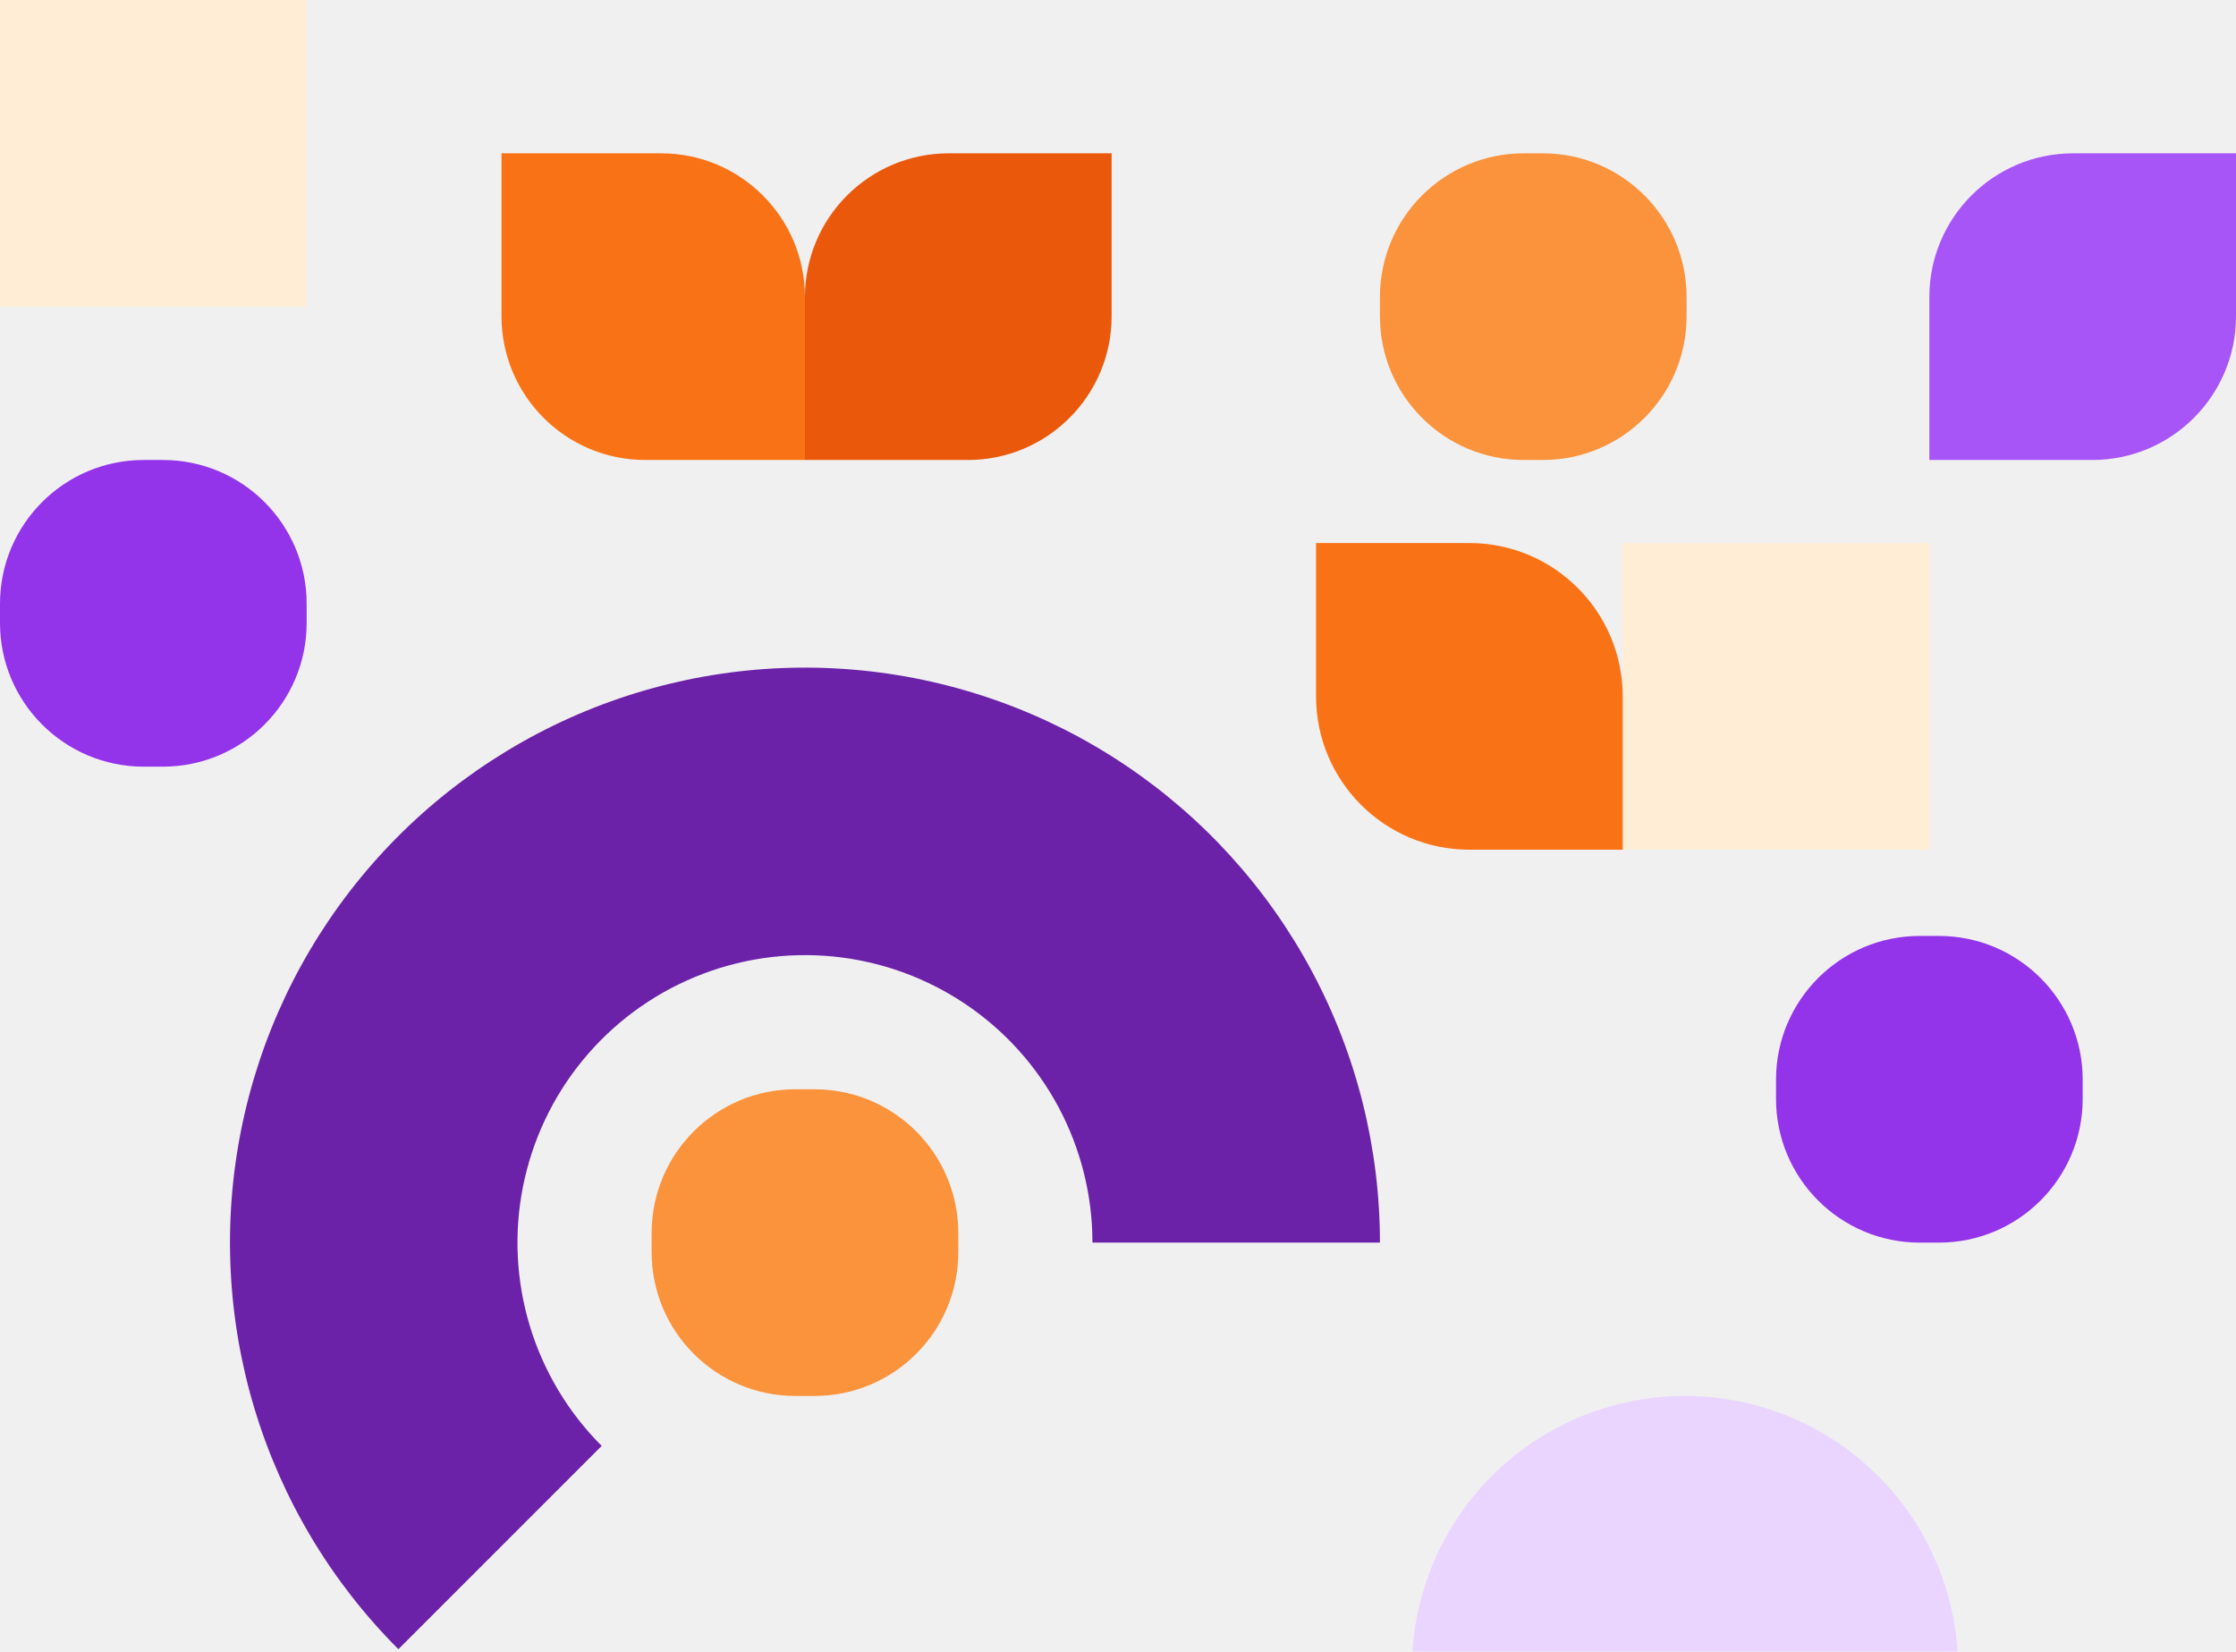
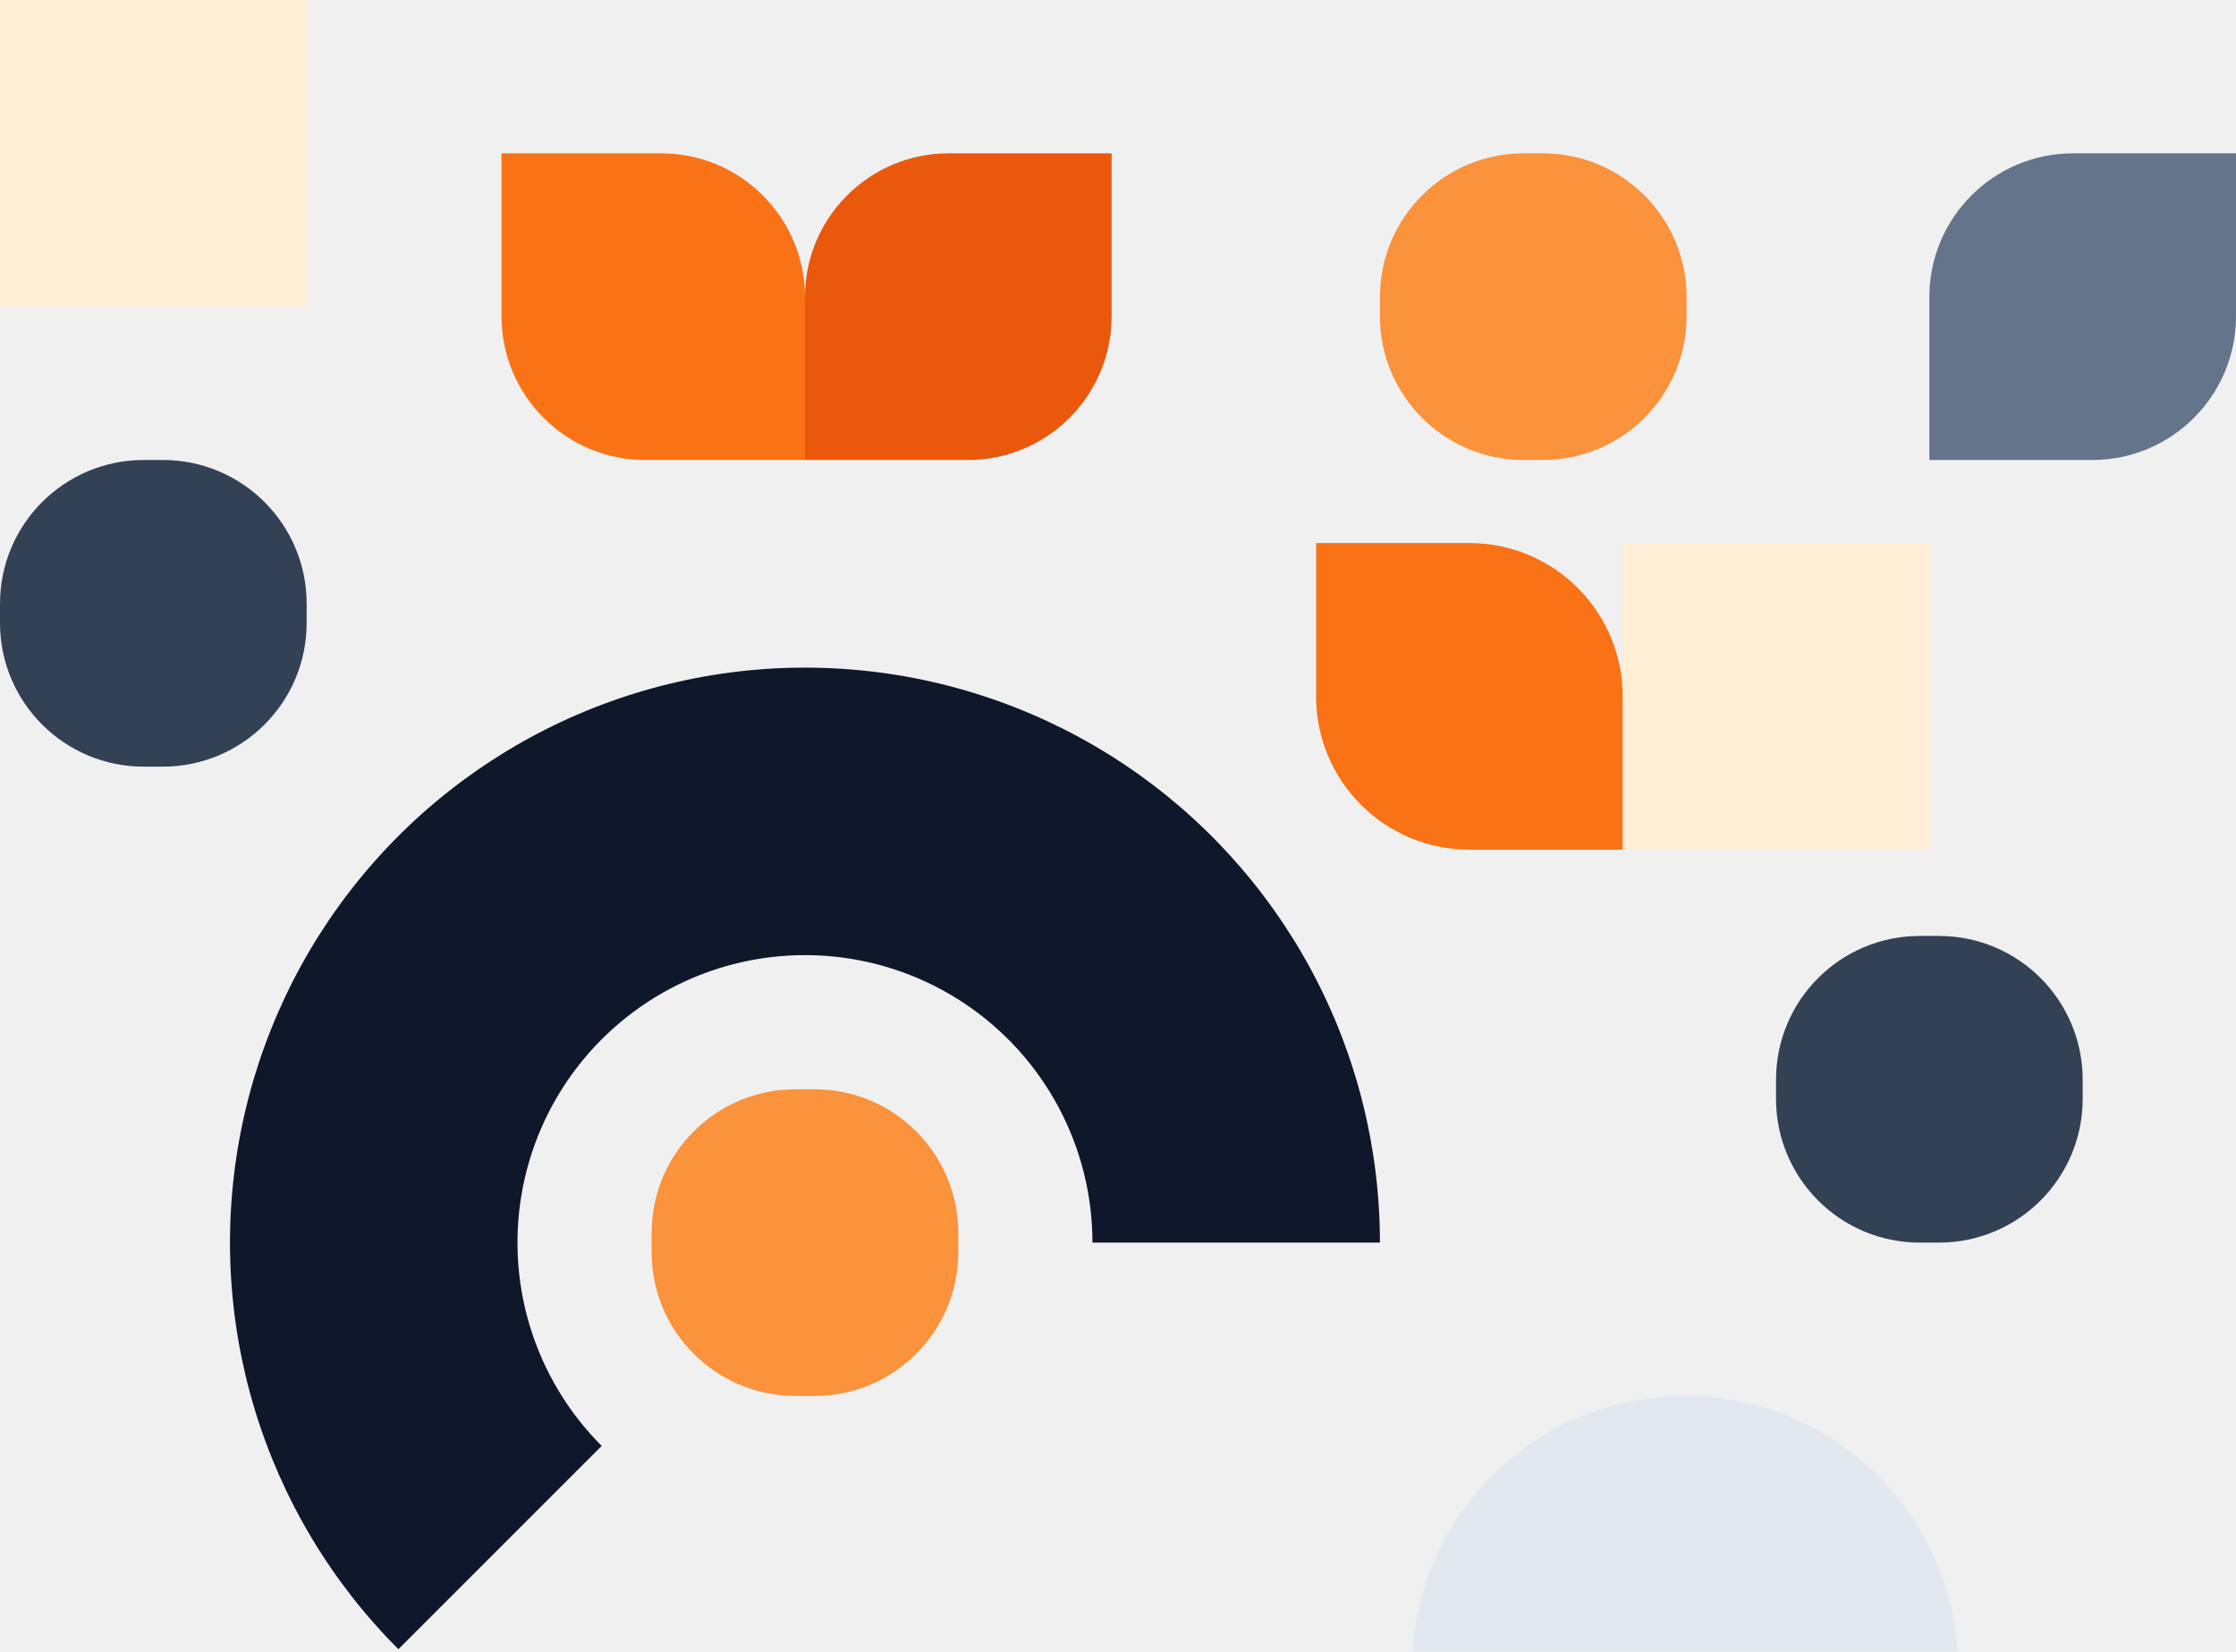
<svg xmlns="http://www.w3.org/2000/svg" width="700" height="517" viewBox="0 0 700 517" fill="none">
  <g clip-path="url(#clip0_132_294)">
    <rect x="508" y="170" width="96" height="96" fill="#FFEDD5" />
    <path d="M412 170H460C486.51 170 508 191.49 508 218V266H460C433.49 266 412 244.51 412 218V170Z" fill="#F97316" />
    <rect width="96" height="96" fill="#FFEDD5" />
-     <rect x="556" y="293" width="96" height="96" rx="45" fill="#9333EA" />
+     <rect x="556" y="293" width="96" height="96" rx="45" fill="#334155" />
    <rect x="432" y="48" width="96" height="96" rx="45" fill="#FB923C" />
    <rect x="204" y="341" width="96" height="96" rx="45" fill="#FB923C" />
-     <rect y="144" width="96" height="96" rx="45" fill="#9333EA" />
+     <rect y="144" width="96" height="96" rx="45" fill="#334155" />
    <path d="M252 93C252 68.147 272.147 48 297 48H348V99C348 123.853 327.853 144 303 144H252V93Z" fill="#EA580C" />
    <path d="M252 93C252 68.147 231.853 48 207 48H157V99C157 123.853 177.147 144 202 144H252V93Z" fill="#F97316" />
-     <path d="M604 93C604 68.147 624.147 48 649 48H700V99C700 123.853 679.853 144 655 144H604V93Z" fill="#A855F7" />
-     <path d="M432 389C432 359.399 424.7 330.254 410.746 304.149C396.792 278.043 376.615 255.781 352.003 239.335C327.39 222.89 299.102 212.768 269.643 209.867C240.184 206.965 210.465 211.374 183.117 222.702C155.769 234.03 131.637 251.927 112.858 274.809C94.079 297.691 81.234 324.851 75.459 353.884C69.684 382.916 71.158 412.925 79.751 441.251C88.344 469.578 103.79 495.348 124.721 516.279L188.36 452.64C177.895 442.174 170.172 429.289 165.875 415.126C161.579 400.962 160.842 385.958 163.729 371.442C166.617 356.926 173.04 343.346 182.429 331.905C191.818 320.464 203.885 311.515 217.558 305.851C231.232 300.187 246.092 297.983 260.822 299.433C275.551 300.884 289.695 305.945 302.001 314.168C314.308 322.391 324.396 333.521 331.373 346.574C338.35 359.627 342 374.199 342 389H432Z" fill="#6B21A8" />
-     <path d="M442 522.5C442 499.824 451.008 478.077 467.042 462.042C483.077 446.008 504.824 437 527.5 437C550.176 437 571.923 446.008 587.958 462.042C603.992 478.077 613 499.824 613 522.5L527.5 522.5L442 522.5Z" fill="#E9D5FF" />
+     <path d="M604 93C604 68.147 624.147 48 649 48H700V99C700 123.853 679.853 144 655 144H604V93Z" fill="#64748b" />
+     <path d="M432 389C432 359.399 424.7 330.254 410.746 304.149C396.792 278.043 376.615 255.781 352.003 239.335C327.39 222.89 299.102 212.768 269.643 209.867C240.184 206.965 210.465 211.374 183.117 222.702C155.769 234.03 131.637 251.927 112.858 274.809C94.079 297.691 81.234 324.851 75.459 353.884C69.684 382.916 71.158 412.925 79.751 441.251C88.344 469.578 103.79 495.348 124.721 516.279L188.36 452.64C177.895 442.174 170.172 429.289 165.875 415.126C161.579 400.962 160.842 385.958 163.729 371.442C166.617 356.926 173.04 343.346 182.429 331.905C191.818 320.464 203.885 311.515 217.558 305.851C231.232 300.187 246.092 297.983 260.822 299.433C275.551 300.884 289.695 305.945 302.001 314.168C314.308 322.391 324.396 333.521 331.373 346.574C338.35 359.627 342 374.199 342 389H432Z" fill="#0f172a" />
+     <path d="M442 522.5C442 499.824 451.008 478.077 467.042 462.042C483.077 446.008 504.824 437 527.5 437C550.176 437 571.923 446.008 587.958 462.042C603.992 478.077 613 499.824 613 522.5L527.5 522.5L442 522.5Z" fill="#e2e8f0" />
  </g>
  <defs>
    <clipPath id="clip0_132_294">
      <rect width="700" height="517" fill="white" />
    </clipPath>
  </defs>
</svg>
